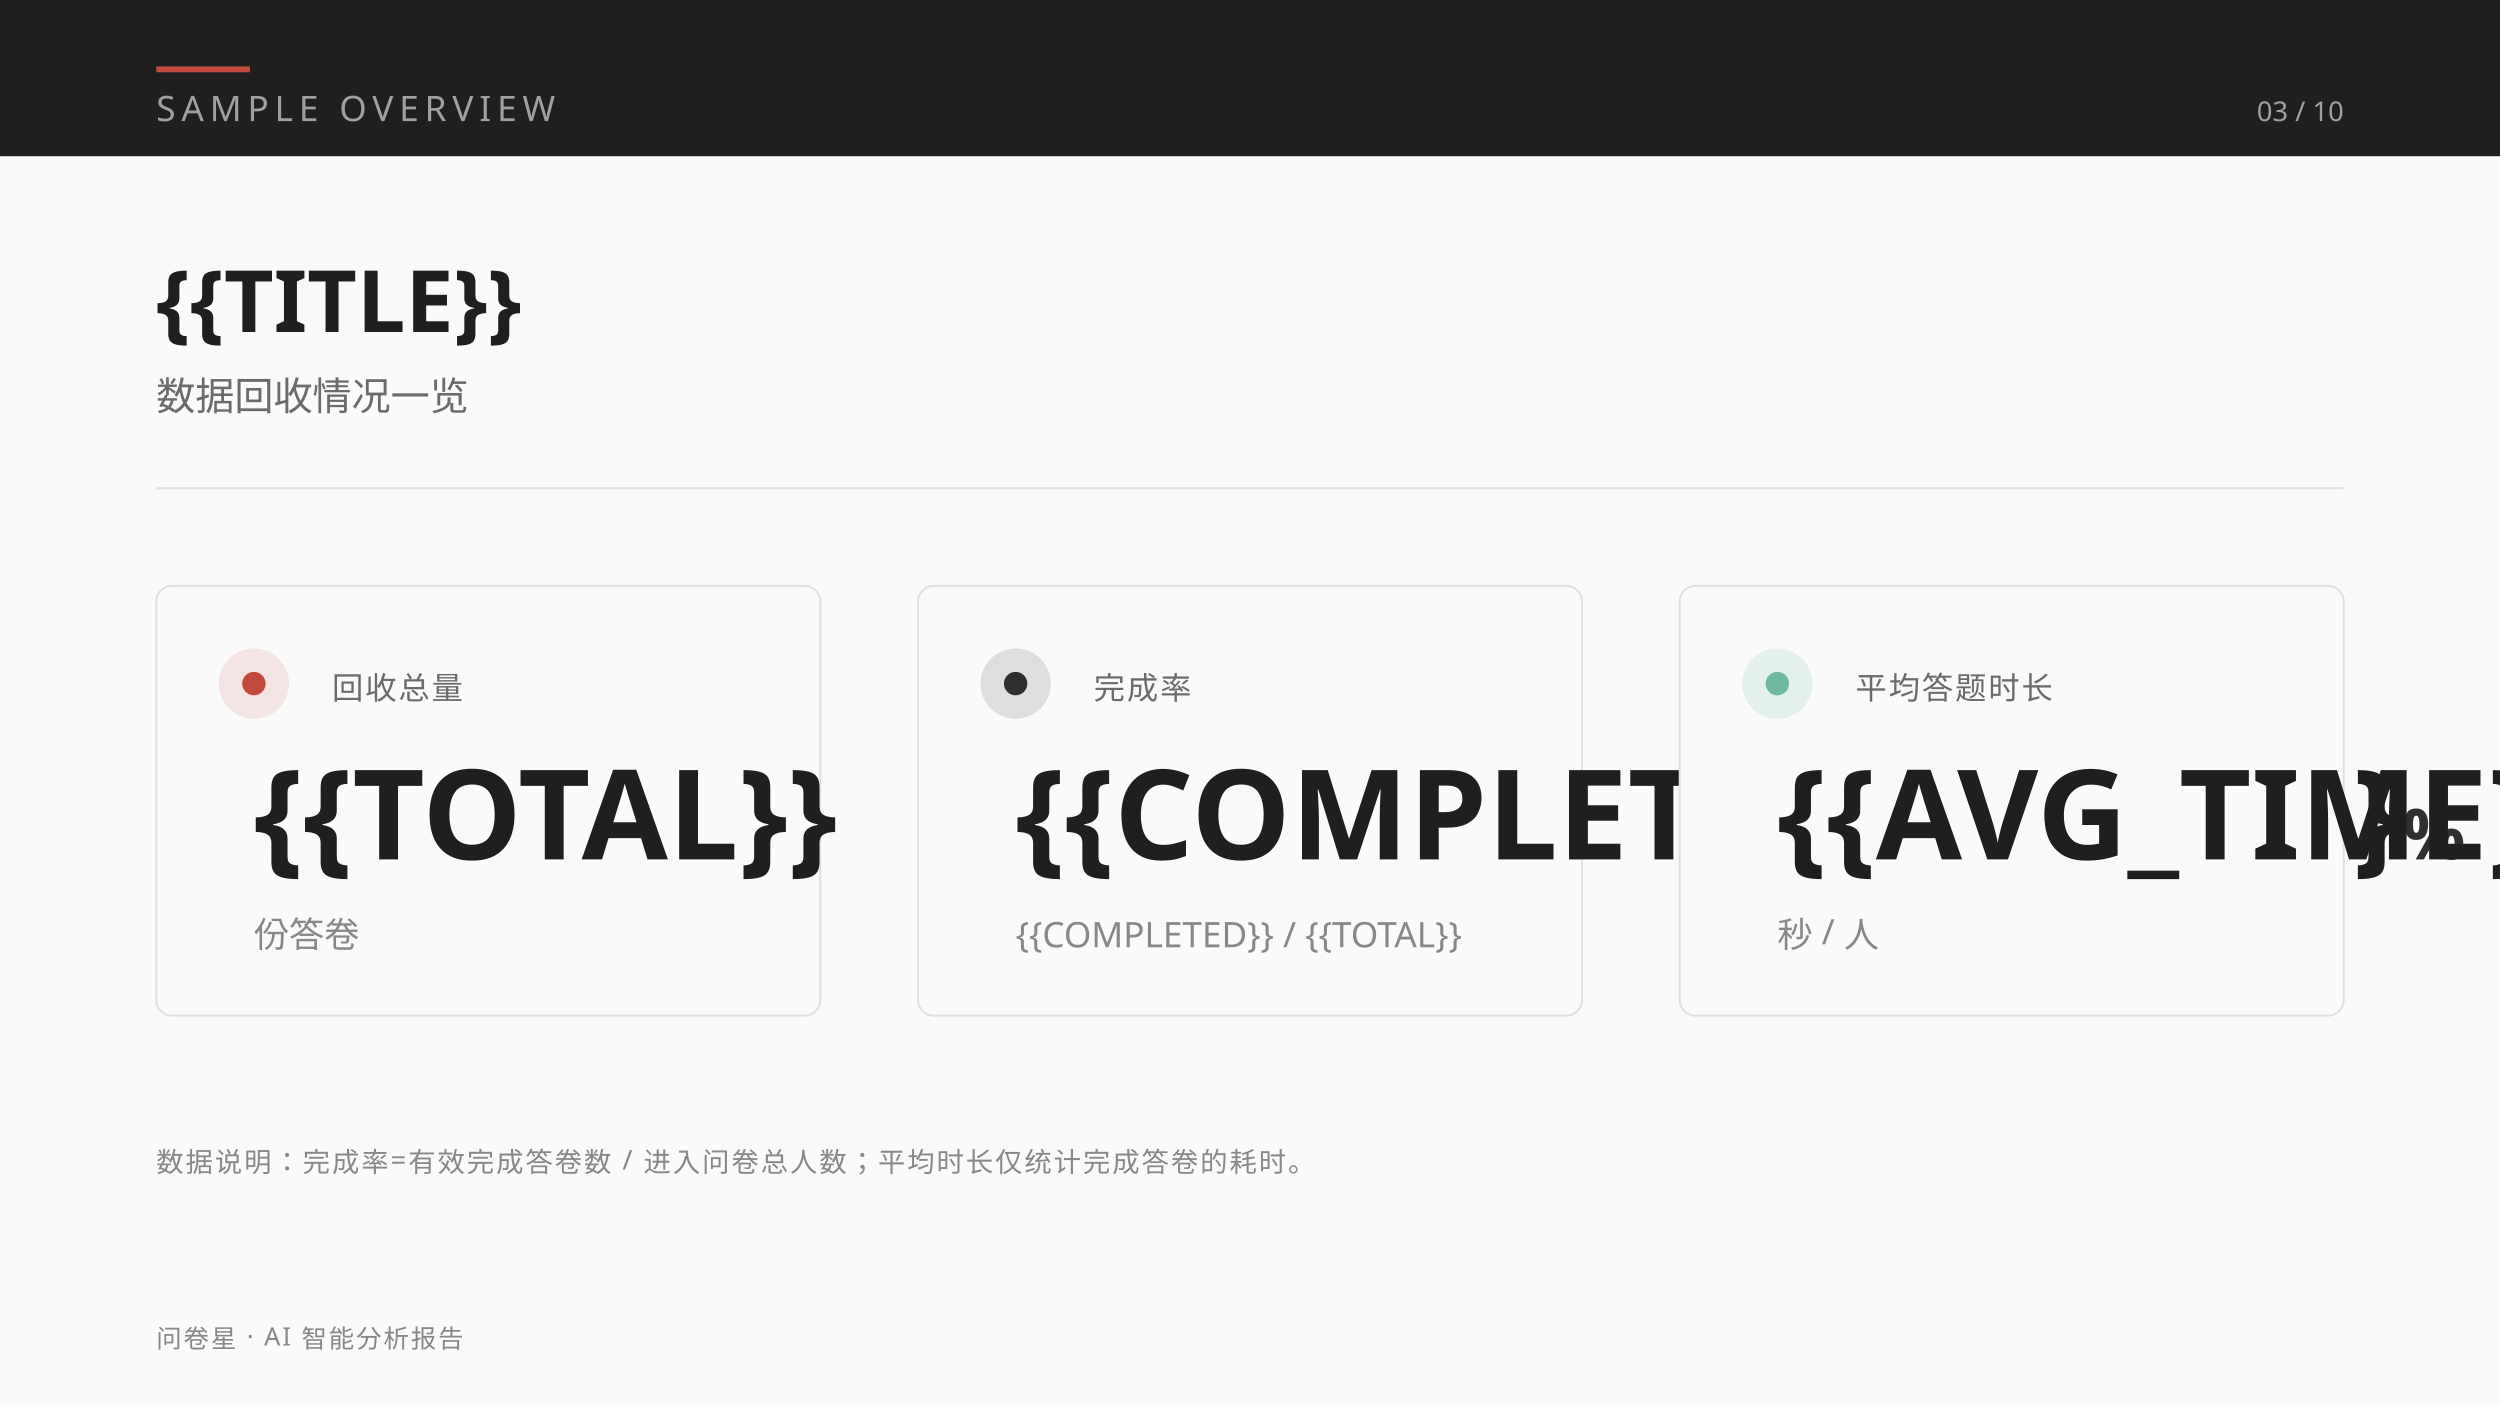
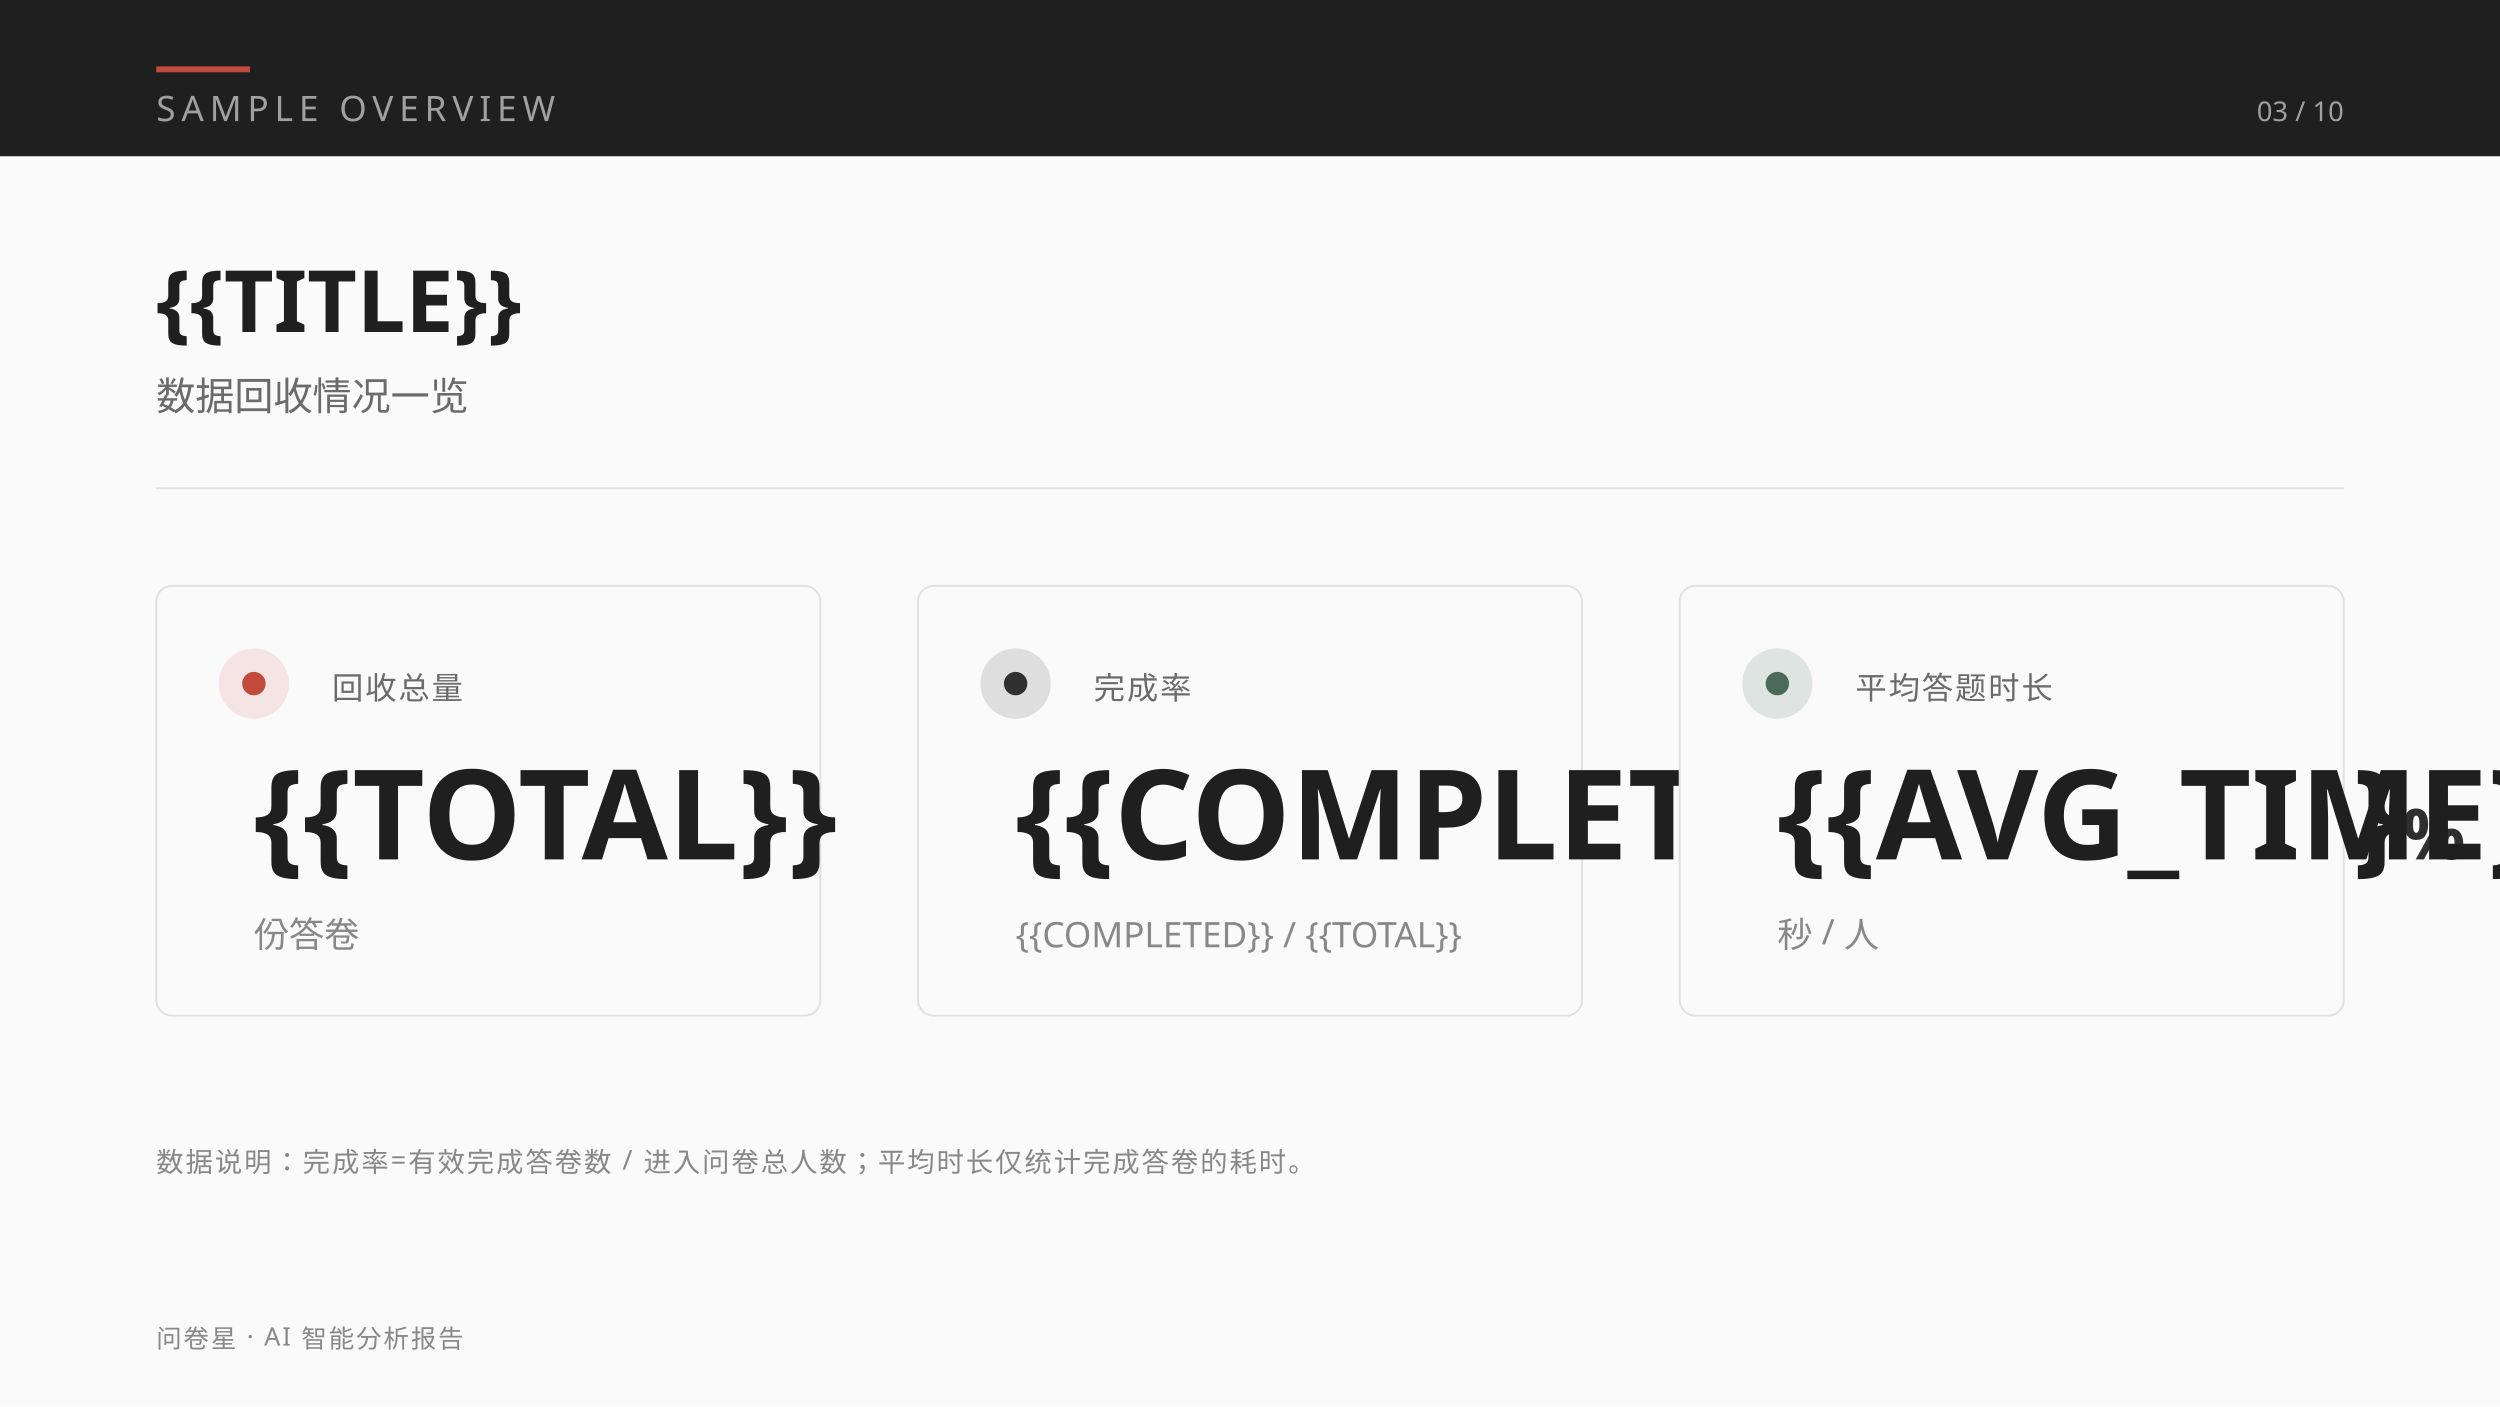
<svg xmlns="http://www.w3.org/2000/svg" viewBox="0 0 1280 720" width="1280" height="720">
  <defs>
    
    </defs>
  <rect width="1280" height="720" fill="#FAFAFA" />
  <rect x="0" y="0" width="1280" height="80" fill="#1F1F1F" />
  <rect x="80" y="34" width="48" height="3" fill="#C04A3C" />
  <text x="80" y="62" font-family="Microsoft YaHei, PingFang SC, sans-serif" font-size="18" font-weight="500" fill="#A0A0A0" letter-spacing="3">
    SAMPLE OVERVIEW
  </text>
  <text x="1200" y="62" text-anchor="end" font-family="Microsoft YaHei, PingFang SC, sans-serif" font-size="14" fill="#A0A0A0">
    03 / 10
  </text>
  <text x="80" y="170" font-family="Microsoft YaHei, PingFang SC, sans-serif" font-size="44" font-weight="700" fill="#1F1F1F">
    {{TITLE}}
  </text>
  <text x="80" y="210" font-family="Microsoft YaHei, PingFang SC, sans-serif" font-size="20" fill="#6B6B6B">
    数据回收情况一览
  </text>
  <line x1="80" y1="250" x2="1200" y2="250" stroke="#1F1F1F" stroke-opacity="0.12" stroke-width="1" />
  <g transform="translate(80, 300)">
    <rect width="340" height="220" rx="8" fill="#FAFAFA" stroke="#E0E0E0" />
    <circle cx="50" cy="50" r="18" fill="#C04A3C" fill-opacity="0.12" />
    <circle cx="50" cy="50" r="6" fill="#C04A3C" />
    <text x="90" y="58" font-family="Microsoft YaHei, PingFang SC, sans-serif" font-size="16" fill="#6B6B6B" letter-spacing="1">回收总量</text>
    <text x="50" y="140" font-family="Microsoft YaHei, PingFang SC, sans-serif" font-size="64" font-weight="800" fill="#1F1F1F">{{TOTAL}}</text>
    <text x="50" y="185" font-family="Microsoft YaHei, PingFang SC, sans-serif" font-size="18" fill="#888888">份答卷</text>
  </g>
  <g transform="translate(470, 300)">
    <rect width="340" height="220" rx="8" fill="#FAFAFA" stroke="#E0E0E0" />
    <circle cx="50" cy="50" r="18" fill="#2F2F2F" fill-opacity="0.14" />
    <circle cx="50" cy="50" r="6" fill="#2F2F2F" />
    <text x="90" y="58" font-family="Microsoft YaHei, PingFang SC, sans-serif" font-size="16" fill="#6B6B6B" letter-spacing="1">完成率</text>
    <text x="50" y="140" font-family="Microsoft YaHei, PingFang SC, sans-serif" font-size="64" font-weight="800" fill="#1F1F1F">{{COMPLETION_RATE}}<tspan font-size="36" fill="#2F2F2F">%</tspan>
    </text>
    <text x="50" y="185" font-family="Microsoft YaHei, PingFang SC, sans-serif" font-size="18" fill="#888888">{{COMPLETED}} / {{TOTAL}}</text>
  </g>
  <g transform="translate(860, 300)">
    <rect width="340" height="220" rx="8" fill="#FAFAFA" stroke="#E0E0E0" />
-     <circle cx="50" cy="50" r="18" fill="#6FB8A1" fill-opacity="0.16" />
-     <circle cx="50" cy="50" r="6" fill="#6FB8A1" />
+     <circle cx="50" cy="50" r="18" fill="#4A6B5A" fill-opacity="0.16" />
+     <circle cx="50" cy="50" r="6" fill="#4A6B5A" />
    <text x="90" y="58" font-family="Microsoft YaHei, PingFang SC, sans-serif" font-size="16" fill="#6B6B6B" letter-spacing="1">平均答题时长</text>
    <text x="50" y="140" font-family="Microsoft YaHei, PingFang SC, sans-serif" font-size="64" font-weight="800" fill="#1F1F1F">{{AVG_TIME}}</text>
    <text x="50" y="185" font-family="Microsoft YaHei, PingFang SC, sans-serif" font-size="18" fill="#888888">秒 / 人</text>
  </g>
  <text x="80" y="600" font-family="Microsoft YaHei, PingFang SC, sans-serif" font-size="14" fill="#888888" letter-spacing="1">
    数据说明：完成率=有效完成答卷数 / 进入问卷总人数；平均时长仅统计完成答卷的耗时。
  </text>
  <text x="80" y="690" font-family="Microsoft YaHei, PingFang SC, sans-serif" font-size="13" fill="#888888" letter-spacing="1">
    问卷星 · AI 智能分析报告
  </text>
</svg>
